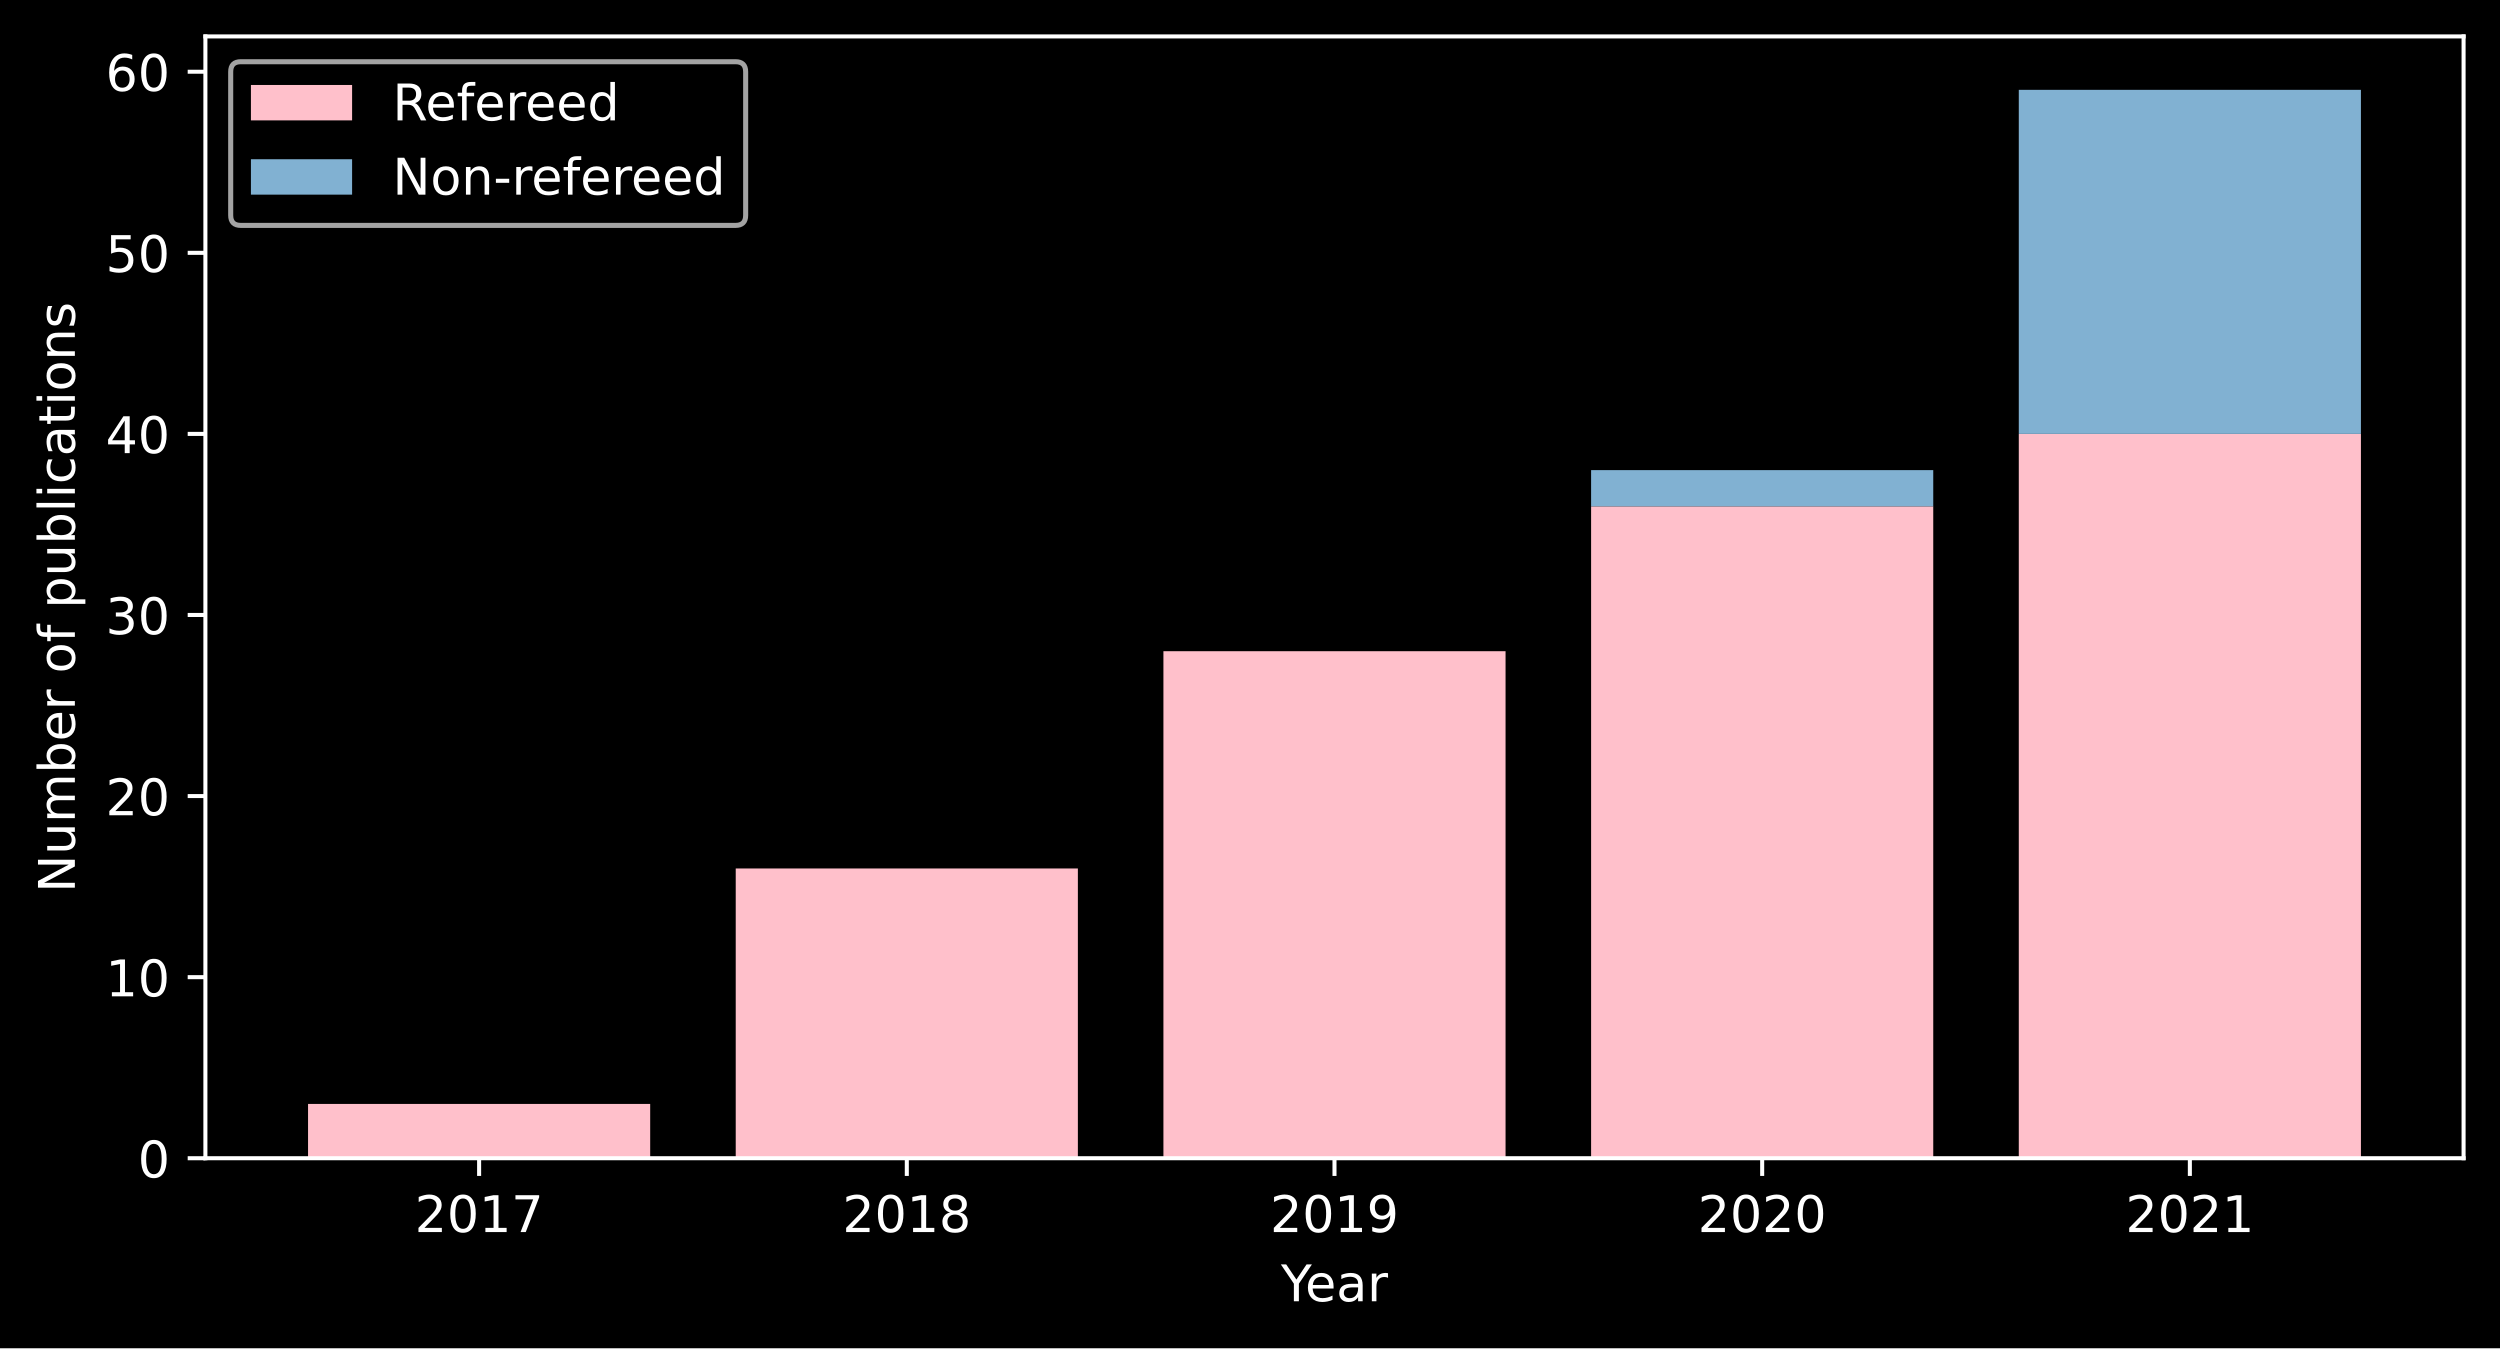
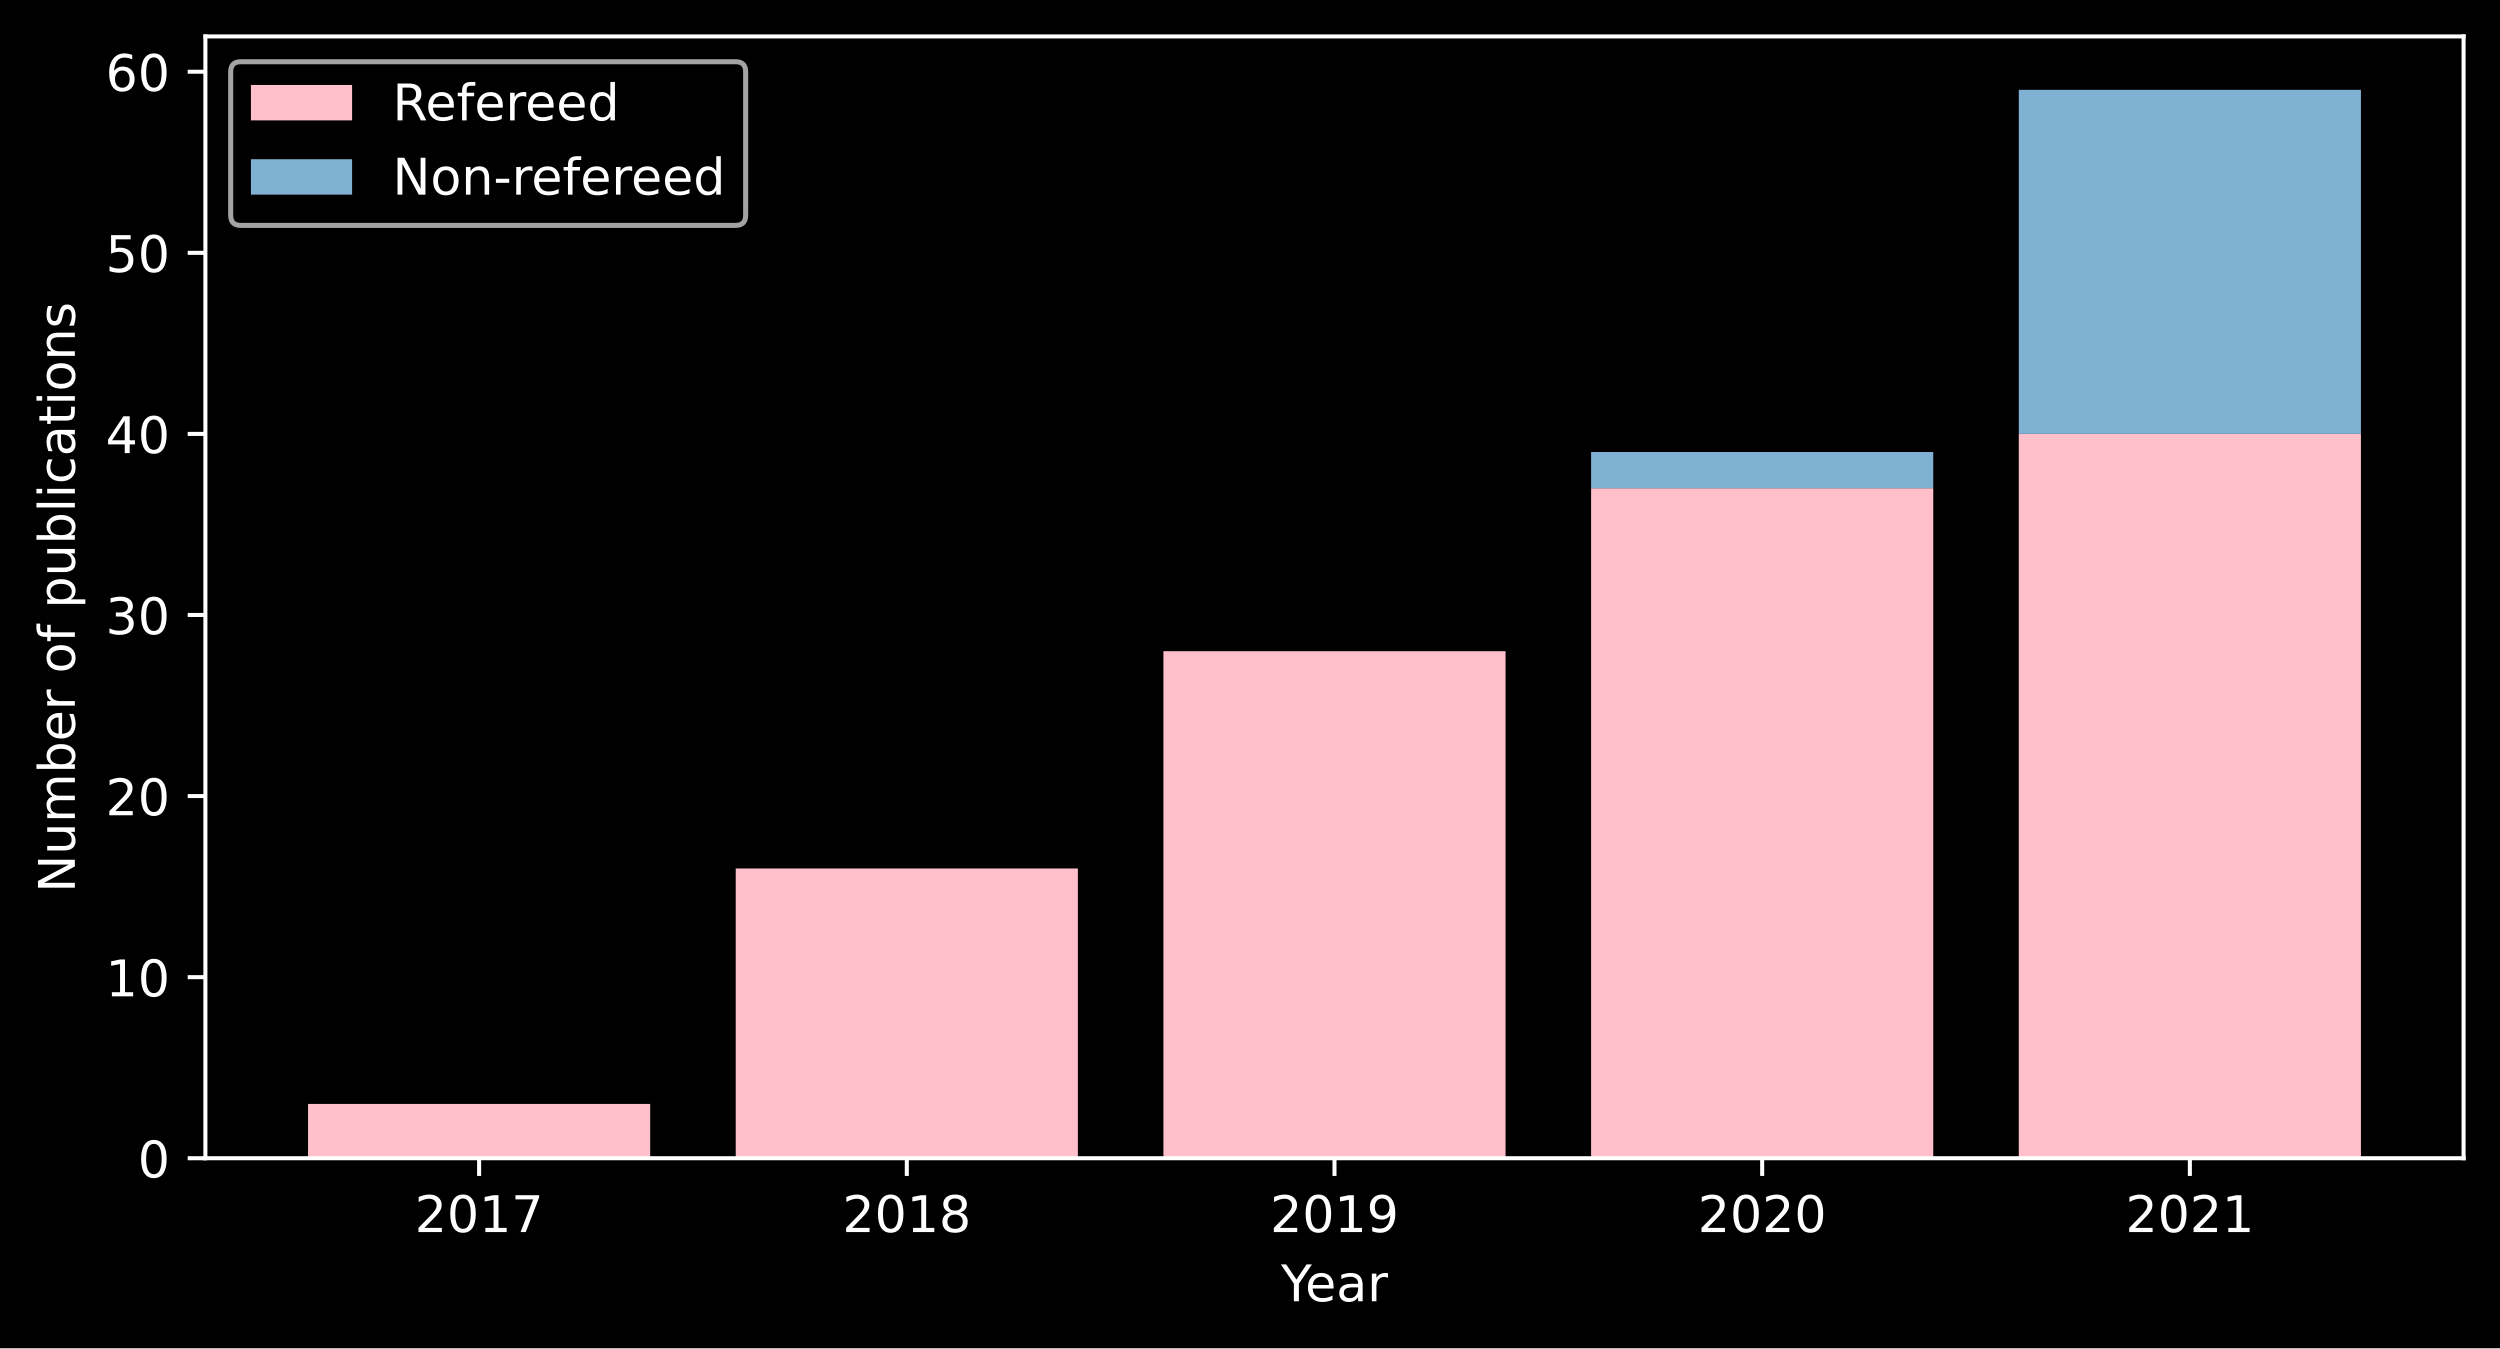
<svg xmlns="http://www.w3.org/2000/svg" xmlns:xlink="http://www.w3.org/1999/xlink" height="266.516pt" version="1.1" viewBox="0 0 494.203 266.516" width="494.203pt">
  <defs>
    <style type="text/css">*{stroke-linecap:butt;stroke-linejoin:round;}</style>
  </defs>
  <g id="figure_1">
    <g id="patch_1">
      <path d="M 0 266.516  L 494.203 266.516  L 494.203 0  L 0 0  z " />
    </g>
    <g id="axes_1">
      <g id="patch_2">
        <path d="M 40.603 228.96  L 487.003 228.96  L 487.003 7.2  L 40.603 7.2  z " />
      </g>
      <g id="patch_3">
-         <path clip-path="url(#pd760574dc8)" d="M 399.076 228.96  L 466.712 228.96  L 466.712 85.774  L 399.076 85.774  z " style="fill:#ffc0cb;" />
+         <path clip-path="url(#p8eed76e6dc)" d="M 399.076 228.96  L 466.712 228.96  L 466.712 85.774  L 399.076 85.774  z " style="fill:#ffc0cb;" />
      </g>
      <g id="patch_4">
-         <path clip-path="url(#pd760574dc8)" d="M 314.53 228.96  L 382.167 228.96  L 382.167 100.092  L 314.53 100.092  z " style="fill:#ffc0cb;" />
+         <path clip-path="url(#p8eed76e6dc)" d="M 314.53 228.96  L 382.167 228.96  L 382.167 96.513  L 314.53 96.513  z " style="fill:#ffc0cb;" />
      </g>
      <g id="patch_5">
-         <path clip-path="url(#pd760574dc8)" d="M 229.985 228.96  L 297.621 228.96  L 297.621 128.729  L 229.985 128.729  z " style="fill:#ffc0cb;" />
+         <path clip-path="url(#p8eed76e6dc)" d="M 229.985 228.96  L 297.621 228.96  L 297.621 128.729  L 229.985 128.729  z " style="fill:#ffc0cb;" />
      </g>
      <g id="patch_6">
-         <path clip-path="url(#pd760574dc8)" d="M 145.439 228.96  L 213.076 228.96  L 213.076 171.685  L 145.439 171.685  z " style="fill:#ffc0cb;" />
+         <path clip-path="url(#p8eed76e6dc)" d="M 145.439 228.96  L 213.076 228.96  L 213.076 171.685  L 145.439 171.685  z " style="fill:#ffc0cb;" />
      </g>
      <g id="patch_7">
-         <path clip-path="url(#pd760574dc8)" d="M 60.894 228.96  L 128.53 228.96  L 128.53 218.221  L 60.894 218.221  z " style="fill:#ffc0cb;" />
+         <path clip-path="url(#p8eed76e6dc)" d="M 60.894 228.96  L 128.53 228.96  L 128.53 218.221  L 60.894 218.221  z " style="fill:#ffc0cb;" />
      </g>
      <g id="patch_8">
-         <path clip-path="url(#pd760574dc8)" d="M 399.076 85.774  L 466.712 85.774  L 466.712 17.76  L 399.076 17.76  z " style="fill:#81b1d2;" />
+         <path clip-path="url(#p8eed76e6dc)" d="M 399.076 85.774  L 466.712 85.774  L 466.712 17.76  L 399.076 17.76  z " style="fill:#81b1d2;" />
      </g>
      <g id="patch_9">
-         <path clip-path="url(#pd760574dc8)" d="M 314.53 100.092  L 382.167 100.092  L 382.167 92.933  L 314.53 92.933  z " style="fill:#81b1d2;" />
+         <path clip-path="url(#p8eed76e6dc)" d="M 314.53 96.513  L 382.167 96.513  L 382.167 89.353  L 314.53 89.353  z " style="fill:#81b1d2;" />
      </g>
      <g id="patch_10">
-         <path clip-path="url(#pd760574dc8)" d="M 229.985 128.729  L 297.621 128.729  L 297.621 128.729  L 229.985 128.729  z " style="fill:#81b1d2;" />
+         <path clip-path="url(#p8eed76e6dc)" d="M 229.985 128.729  L 297.621 128.729  L 297.621 128.729  L 229.985 128.729  z " style="fill:#81b1d2;" />
      </g>
      <g id="patch_11">
-         <path clip-path="url(#pd760574dc8)" d="M 145.439 171.685  L 213.076 171.685  L 213.076 171.685  L 145.439 171.685  z " style="fill:#81b1d2;" />
+         <path clip-path="url(#p8eed76e6dc)" d="M 145.439 171.685  L 213.076 171.685  L 213.076 171.685  L 145.439 171.685  z " style="fill:#81b1d2;" />
      </g>
      <g id="patch_12">
-         <path clip-path="url(#pd760574dc8)" d="M 60.894 218.221  L 128.53 218.221  L 128.53 218.221  L 60.894 218.221  z " style="fill:#81b1d2;" />
+         <path clip-path="url(#p8eed76e6dc)" d="M 60.894 218.221  L 128.53 218.221  L 128.53 218.221  L 60.894 218.221  z " style="fill:#81b1d2;" />
      </g>
      <g id="matplotlib.axis_1">
        <g id="xtick_1">
          <g id="line2d_1">
            <defs>
-               <path d="M 0 0  L 0 3.5  " id="mafb4cfff5d" style="stroke:#ffffff;stroke-width:0.8;" />
-             </defs>
-             <g>
-               <use style="fill:#ffffff;stroke:#ffffff;stroke-width:0.8;" x="432.894" xlink:href="#mafb4cfff5d" y="228.96" />
+               <path d="M 0 0  L 0 3.5  " id="m6c11e1e81c" style="stroke:#ffffff;stroke-width:0.8;" />
+             </defs>
+             <g>
+               <use style="fill:#ffffff;stroke:#ffffff;stroke-width:0.8;" x="432.894" xlink:href="#m6c11e1e81c" y="228.96" />
            </g>
          </g>
          <g id="text_1">
            <g style="fill:#ffffff;" transform="translate(420.169 243.5584)scale(0.1 -0.1)">
              <defs>
                <path d="M 1228 531  L 3431 531  L 3431 0  L 469 0  L 469 531  Q 828 903 1448 1529  Q 2069 2156 2228 2338  Q 2531 2678 2651 2914  Q 2772 3150 2772 3378  Q 2772 3750 2511 3984  Q 2250 4219 1831 4219  Q 1534 4219 1204 4116  Q 875 4013 500 3803  L 500 4441  Q 881 4594 1212 4672  Q 1544 4750 1819 4750  Q 2544 4750 2975 4387  Q 3406 4025 3406 3419  Q 3406 3131 3298 2873  Q 3191 2616 2906 2266  Q 2828 2175 2409 1742  Q 1991 1309 1228 531  z " id="DejaVuSans-32" transform="scale(0.015625)" />
                <path d="M 2034 4250  Q 1547 4250 1301 3770  Q 1056 3291 1056 2328  Q 1056 1369 1301 889  Q 1547 409 2034 409  Q 2525 409 2770 889  Q 3016 1369 3016 2328  Q 3016 3291 2770 3770  Q 2525 4250 2034 4250  z M 2034 4750  Q 2819 4750 3233 4129  Q 3647 3509 3647 2328  Q 3647 1150 3233 529  Q 2819 -91 2034 -91  Q 1250 -91 836 529  Q 422 1150 422 2328  Q 422 3509 836 4129  Q 1250 4750 2034 4750  z " id="DejaVuSans-30" transform="scale(0.015625)" />
                <path d="M 794 531  L 1825 531  L 1825 4091  L 703 3866  L 703 4441  L 1819 4666  L 2450 4666  L 2450 531  L 3481 531  L 3481 0  L 794 0  L 794 531  z " id="DejaVuSans-31" transform="scale(0.015625)" />
              </defs>
              <use xlink:href="#DejaVuSans-32" />
              <use x="63.623" xlink:href="#DejaVuSans-30" />
              <use x="127.246" xlink:href="#DejaVuSans-32" />
              <use x="190.869" xlink:href="#DejaVuSans-31" />
            </g>
          </g>
        </g>
        <g id="xtick_2">
          <g id="line2d_2">
            <g>
-               <use style="fill:#ffffff;stroke:#ffffff;stroke-width:0.8;" x="348.349" xlink:href="#mafb4cfff5d" y="228.96" />
+               <use style="fill:#ffffff;stroke:#ffffff;stroke-width:0.8;" x="348.349" xlink:href="#m6c11e1e81c" y="228.96" />
            </g>
          </g>
          <g id="text_2">
            <g style="fill:#ffffff;" transform="translate(335.6236 243.5584)scale(0.1 -0.1)">
              <use xlink:href="#DejaVuSans-32" />
              <use x="63.623" xlink:href="#DejaVuSans-30" />
              <use x="127.246" xlink:href="#DejaVuSans-32" />
              <use x="190.869" xlink:href="#DejaVuSans-30" />
            </g>
          </g>
        </g>
        <g id="xtick_3">
          <g id="line2d_3">
            <g>
-               <use style="fill:#ffffff;stroke:#ffffff;stroke-width:0.8;" x="263.803" xlink:href="#mafb4cfff5d" y="228.96" />
+               <use style="fill:#ffffff;stroke:#ffffff;stroke-width:0.8;" x="263.803" xlink:href="#m6c11e1e81c" y="228.96" />
            </g>
          </g>
          <g id="text_3">
            <g style="fill:#ffffff;" transform="translate(251.0781 243.5584)scale(0.1 -0.1)">
              <defs>
                <path d="M 703 97  L 703 672  Q 941 559 1184 500  Q 1428 441 1663 441  Q 2288 441 2617 861  Q 2947 1281 2994 2138  Q 2813 1869 2534 1725  Q 2256 1581 1919 1581  Q 1219 1581 811 2004  Q 403 2428 403 3163  Q 403 3881 828 4315  Q 1253 4750 1959 4750  Q 2769 4750 3195 4129  Q 3622 3509 3622 2328  Q 3622 1225 3098 567  Q 2575 -91 1691 -91  Q 1453 -91 1209 -44  Q 966 3 703 97  z M 1959 2075  Q 2384 2075 2632 2365  Q 2881 2656 2881 3163  Q 2881 3666 2632 3958  Q 2384 4250 1959 4250  Q 1534 4250 1286 3958  Q 1038 3666 1038 3163  Q 1038 2656 1286 2365  Q 1534 2075 1959 2075  z " id="DejaVuSans-39" transform="scale(0.015625)" />
              </defs>
              <use xlink:href="#DejaVuSans-32" />
              <use x="63.623" xlink:href="#DejaVuSans-30" />
              <use x="127.246" xlink:href="#DejaVuSans-31" />
              <use x="190.869" xlink:href="#DejaVuSans-39" />
            </g>
          </g>
        </g>
        <g id="xtick_4">
          <g id="line2d_4">
            <g>
-               <use style="fill:#ffffff;stroke:#ffffff;stroke-width:0.8;" x="179.258" xlink:href="#mafb4cfff5d" y="228.96" />
+               <use style="fill:#ffffff;stroke:#ffffff;stroke-width:0.8;" x="179.258" xlink:href="#m6c11e1e81c" y="228.96" />
            </g>
          </g>
          <g id="text_4">
            <g style="fill:#ffffff;" transform="translate(166.5327 243.5584)scale(0.1 -0.1)">
              <defs>
                <path d="M 2034 2216  Q 1584 2216 1326 1975  Q 1069 1734 1069 1313  Q 1069 891 1326 650  Q 1584 409 2034 409  Q 2484 409 2743 651  Q 3003 894 3003 1313  Q 3003 1734 2745 1975  Q 2488 2216 2034 2216  z M 1403 2484  Q 997 2584 770 2862  Q 544 3141 544 3541  Q 544 4100 942 4425  Q 1341 4750 2034 4750  Q 2731 4750 3128 4425  Q 3525 4100 3525 3541  Q 3525 3141 3298 2862  Q 3072 2584 2669 2484  Q 3125 2378 3379 2068  Q 3634 1759 3634 1313  Q 3634 634 3220 271  Q 2806 -91 2034 -91  Q 1263 -91 848 271  Q 434 634 434 1313  Q 434 1759 690 2068  Q 947 2378 1403 2484  z M 1172 3481  Q 1172 3119 1398 2916  Q 1625 2713 2034 2713  Q 2441 2713 2670 2916  Q 2900 3119 2900 3481  Q 2900 3844 2670 4047  Q 2441 4250 2034 4250  Q 1625 4250 1398 4047  Q 1172 3844 1172 3481  z " id="DejaVuSans-38" transform="scale(0.015625)" />
              </defs>
              <use xlink:href="#DejaVuSans-32" />
              <use x="63.623" xlink:href="#DejaVuSans-30" />
              <use x="127.246" xlink:href="#DejaVuSans-31" />
              <use x="190.869" xlink:href="#DejaVuSans-38" />
            </g>
          </g>
        </g>
        <g id="xtick_5">
          <g id="line2d_5">
            <g>
-               <use style="fill:#ffffff;stroke:#ffffff;stroke-width:0.8;" x="94.712" xlink:href="#mafb4cfff5d" y="228.96" />
+               <use style="fill:#ffffff;stroke:#ffffff;stroke-width:0.8;" x="94.712" xlink:href="#m6c11e1e81c" y="228.96" />
            </g>
          </g>
          <g id="text_5">
            <g style="fill:#ffffff;" transform="translate(81.98722 243.5584)scale(0.1 -0.1)">
              <defs>
                <path d="M 525 4666  L 3525 4666  L 3525 4397  L 1831 0  L 1172 0  L 2766 4134  L 525 4134  L 525 4666  z " id="DejaVuSans-37" transform="scale(0.015625)" />
              </defs>
              <use xlink:href="#DejaVuSans-32" />
              <use x="63.623" xlink:href="#DejaVuSans-30" />
              <use x="127.246" xlink:href="#DejaVuSans-31" />
              <use x="190.869" xlink:href="#DejaVuSans-37" />
            </g>
          </g>
        </g>
        <g id="text_6">
          <g style="fill:#ffffff;" transform="translate(253.2156 257.2366)scale(0.1 -0.1)">
            <defs>
              <path d="M -13 4666  L 666 4666  L 1959 2747  L 3244 4666  L 3922 4666  L 2272 2222  L 2272 0  L 1638 0  L 1638 2222  L -13 4666  z " id="DejaVuSans-59" transform="scale(0.015625)" />
              <path d="M 3597 1894  L 3597 1613  L 953 1613  Q 991 1019 1311 708  Q 1631 397 2203 397  Q 2534 397 2845 478  Q 3156 559 3463 722  L 3463 178  Q 3153 47 2828 -22  Q 2503 -91 2169 -91  Q 1331 -91 842 396  Q 353 884 353 1716  Q 353 2575 817 3079  Q 1281 3584 2069 3584  Q 2775 3584 3186 3129  Q 3597 2675 3597 1894  z M 3022 2063  Q 3016 2534 2758 2815  Q 2500 3097 2075 3097  Q 1594 3097 1305 2825  Q 1016 2553 972 2059  L 3022 2063  z " id="DejaVuSans-65" transform="scale(0.015625)" />
              <path d="M 2194 1759  Q 1497 1759 1228 1600  Q 959 1441 959 1056  Q 959 750 1161 570  Q 1363 391 1709 391  Q 2188 391 2477 730  Q 2766 1069 2766 1631  L 2766 1759  L 2194 1759  z M 3341 1997  L 3341 0  L 2766 0  L 2766 531  Q 2569 213 2275 61  Q 1981 -91 1556 -91  Q 1019 -91 701 211  Q 384 513 384 1019  Q 384 1609 779 1909  Q 1175 2209 1959 2209  L 2766 2209  L 2766 2266  Q 2766 2663 2505 2880  Q 2244 3097 1772 3097  Q 1472 3097 1187 3025  Q 903 2953 641 2809  L 641 3341  Q 956 3463 1253 3523  Q 1550 3584 1831 3584  Q 2591 3584 2966 3190  Q 3341 2797 3341 1997  z " id="DejaVuSans-61" transform="scale(0.015625)" />
              <path d="M 2631 2963  Q 2534 3019 2420 3045  Q 2306 3072 2169 3072  Q 1681 3072 1420 2755  Q 1159 2438 1159 1844  L 1159 0  L 581 0  L 581 3500  L 1159 3500  L 1159 2956  Q 1341 3275 1631 3429  Q 1922 3584 2338 3584  Q 2397 3584 2469 3576  Q 2541 3569 2628 3553  L 2631 2963  z " id="DejaVuSans-72" transform="scale(0.015625)" />
            </defs>
            <use xlink:href="#DejaVuSans-59" />
            <use x="47.834" xlink:href="#DejaVuSans-65" />
            <use x="109.357" xlink:href="#DejaVuSans-61" />
            <use x="170.637" xlink:href="#DejaVuSans-72" />
          </g>
        </g>
      </g>
      <g id="matplotlib.axis_2">
        <g id="ytick_1">
          <g id="line2d_6">
            <defs>
-               <path d="M 0 0  L -3.5 0  " id="meb10052b84" style="stroke:#ffffff;stroke-width:0.8;" />
-             </defs>
-             <g>
-               <use style="fill:#ffffff;stroke:#ffffff;stroke-width:0.8;" x="40.603" xlink:href="#meb10052b84" y="228.96" />
+               <path d="M 0 0  L -3.5 0  " id="mbf8376657a" style="stroke:#ffffff;stroke-width:0.8;" />
+             </defs>
+             <g>
+               <use style="fill:#ffffff;stroke:#ffffff;stroke-width:0.8;" x="40.603" xlink:href="#mbf8376657a" y="228.96" />
            </g>
          </g>
          <g id="text_7">
            <g style="fill:#ffffff;" transform="translate(27.24063 232.7592)scale(0.1 -0.1)">
              <use xlink:href="#DejaVuSans-30" />
            </g>
          </g>
        </g>
        <g id="ytick_2">
          <g id="line2d_7">
            <g>
-               <use style="fill:#ffffff;stroke:#ffffff;stroke-width:0.8;" x="40.603" xlink:href="#meb10052b84" y="193.163" />
+               <use style="fill:#ffffff;stroke:#ffffff;stroke-width:0.8;" x="40.603" xlink:href="#mbf8376657a" y="193.163" />
            </g>
          </g>
          <g id="text_8">
            <g style="fill:#ffffff;" transform="translate(20.87813 196.9626)scale(0.1 -0.1)">
              <use xlink:href="#DejaVuSans-31" />
              <use x="63.623" xlink:href="#DejaVuSans-30" />
            </g>
          </g>
        </g>
        <g id="ytick_3">
          <g id="line2d_8">
            <g>
-               <use style="fill:#ffffff;stroke:#ffffff;stroke-width:0.8;" x="40.603" xlink:href="#meb10052b84" y="157.367" />
+               <use style="fill:#ffffff;stroke:#ffffff;stroke-width:0.8;" x="40.603" xlink:href="#mbf8376657a" y="157.367" />
            </g>
          </g>
          <g id="text_9">
            <g style="fill:#ffffff;" transform="translate(20.87813 161.166)scale(0.1 -0.1)">
              <use xlink:href="#DejaVuSans-32" />
              <use x="63.623" xlink:href="#DejaVuSans-30" />
            </g>
          </g>
        </g>
        <g id="ytick_4">
          <g id="line2d_9">
            <g>
-               <use style="fill:#ffffff;stroke:#ffffff;stroke-width:0.8;" x="40.603" xlink:href="#meb10052b84" y="121.57" />
+               <use style="fill:#ffffff;stroke:#ffffff;stroke-width:0.8;" x="40.603" xlink:href="#mbf8376657a" y="121.57" />
            </g>
          </g>
          <g id="text_10">
            <g style="fill:#ffffff;" transform="translate(20.87813 125.3694)scale(0.1 -0.1)">
              <defs>
                <path d="M 2597 2516  Q 3050 2419 3304 2112  Q 3559 1806 3559 1356  Q 3559 666 3084 287  Q 2609 -91 1734 -91  Q 1441 -91 1130 -33  Q 819 25 488 141  L 488 750  Q 750 597 1062 519  Q 1375 441 1716 441  Q 2309 441 2620 675  Q 2931 909 2931 1356  Q 2931 1769 2642 2001  Q 2353 2234 1838 2234  L 1294 2234  L 1294 2753  L 1863 2753  Q 2328 2753 2575 2939  Q 2822 3125 2822 3475  Q 2822 3834 2567 4026  Q 2313 4219 1838 4219  Q 1578 4219 1281 4162  Q 984 4106 628 3988  L 628 4550  Q 988 4650 1302 4700  Q 1616 4750 1894 4750  Q 2613 4750 3031 4423  Q 3450 4097 3450 3541  Q 3450 3153 3228 2886  Q 3006 2619 2597 2516  z " id="DejaVuSans-33" transform="scale(0.015625)" />
              </defs>
              <use xlink:href="#DejaVuSans-33" />
              <use x="63.623" xlink:href="#DejaVuSans-30" />
            </g>
          </g>
        </g>
        <g id="ytick_5">
          <g id="line2d_10">
            <g>
-               <use style="fill:#ffffff;stroke:#ffffff;stroke-width:0.8;" x="40.603" xlink:href="#meb10052b84" y="85.774" />
+               <use style="fill:#ffffff;stroke:#ffffff;stroke-width:0.8;" x="40.603" xlink:href="#mbf8376657a" y="85.774" />
            </g>
          </g>
          <g id="text_11">
            <g style="fill:#ffffff;" transform="translate(20.87813 89.57278)scale(0.1 -0.1)">
              <defs>
                <path d="M 2419 4116  L 825 1625  L 2419 1625  L 2419 4116  z M 2253 4666  L 3047 4666  L 3047 1625  L 3713 1625  L 3713 1100  L 3047 1100  L 3047 0  L 2419 0  L 2419 1100  L 313 1100  L 313 1709  L 2253 4666  z " id="DejaVuSans-34" transform="scale(0.015625)" />
              </defs>
              <use xlink:href="#DejaVuSans-34" />
              <use x="63.623" xlink:href="#DejaVuSans-30" />
            </g>
          </g>
        </g>
        <g id="ytick_6">
          <g id="line2d_11">
            <g>
-               <use style="fill:#ffffff;stroke:#ffffff;stroke-width:0.8;" x="40.603" xlink:href="#meb10052b84" y="49.977" />
+               <use style="fill:#ffffff;stroke:#ffffff;stroke-width:0.8;" x="40.603" xlink:href="#mbf8376657a" y="49.977" />
            </g>
          </g>
          <g id="text_12">
            <g style="fill:#ffffff;" transform="translate(20.87813 53.77617)scale(0.1 -0.1)">
              <defs>
                <path d="M 691 4666  L 3169 4666  L 3169 4134  L 1269 4134  L 1269 2991  Q 1406 3038 1543 3061  Q 1681 3084 1819 3084  Q 2600 3084 3056 2656  Q 3513 2228 3513 1497  Q 3513 744 3044 326  Q 2575 -91 1722 -91  Q 1428 -91 1123 -41  Q 819 9 494 109  L 494 744  Q 775 591 1075 516  Q 1375 441 1709 441  Q 2250 441 2565 725  Q 2881 1009 2881 1497  Q 2881 1984 2565 2268  Q 2250 2553 1709 2553  Q 1456 2553 1204 2497  Q 953 2441 691 2322  L 691 4666  z " id="DejaVuSans-35" transform="scale(0.015625)" />
              </defs>
              <use xlink:href="#DejaVuSans-35" />
              <use x="63.623" xlink:href="#DejaVuSans-30" />
            </g>
          </g>
        </g>
        <g id="ytick_7">
          <g id="line2d_12">
            <g>
-               <use style="fill:#ffffff;stroke:#ffffff;stroke-width:0.8;" x="40.603" xlink:href="#meb10052b84" y="14.18" />
+               <use style="fill:#ffffff;stroke:#ffffff;stroke-width:0.8;" x="40.603" xlink:href="#mbf8376657a" y="14.18" />
            </g>
          </g>
          <g id="text_13">
            <g style="fill:#ffffff;" transform="translate(20.87813 17.97956)scale(0.1 -0.1)">
              <defs>
                <path d="M 2113 2584  Q 1688 2584 1439 2293  Q 1191 2003 1191 1497  Q 1191 994 1439 701  Q 1688 409 2113 409  Q 2538 409 2786 701  Q 3034 994 3034 1497  Q 3034 2003 2786 2293  Q 2538 2584 2113 2584  z M 3366 4563  L 3366 3988  Q 3128 4100 2886 4159  Q 2644 4219 2406 4219  Q 1781 4219 1451 3797  Q 1122 3375 1075 2522  Q 1259 2794 1537 2939  Q 1816 3084 2150 3084  Q 2853 3084 3261 2657  Q 3669 2231 3669 1497  Q 3669 778 3244 343  Q 2819 -91 2113 -91  Q 1303 -91 875 529  Q 447 1150 447 2328  Q 447 3434 972 4092  Q 1497 4750 2381 4750  Q 2619 4750 2861 4703  Q 3103 4656 3366 4563  z " id="DejaVuSans-36" transform="scale(0.015625)" />
              </defs>
              <use xlink:href="#DejaVuSans-36" />
              <use x="63.623" xlink:href="#DejaVuSans-30" />
            </g>
          </g>
        </g>
        <g id="text_14">
          <g style="fill:#ffffff;" transform="translate(14.79844 176.4542)rotate(-90)scale(0.1 -0.1)">
            <defs>
              <path d="M 628 4666  L 1478 4666  L 3547 763  L 3547 4666  L 4159 4666  L 4159 0  L 3309 0  L 1241 3903  L 1241 0  L 628 0  L 628 4666  z " id="DejaVuSans-4e" transform="scale(0.015625)" />
              <path d="M 544 1381  L 544 3500  L 1119 3500  L 1119 1403  Q 1119 906 1312 657  Q 1506 409 1894 409  Q 2359 409 2629 706  Q 2900 1003 2900 1516  L 2900 3500  L 3475 3500  L 3475 0  L 2900 0  L 2900 538  Q 2691 219 2414 64  Q 2138 -91 1772 -91  Q 1169 -91 856 284  Q 544 659 544 1381  z M 1991 3584  L 1991 3584  z " id="DejaVuSans-75" transform="scale(0.015625)" />
              <path d="M 3328 2828  Q 3544 3216 3844 3400  Q 4144 3584 4550 3584  Q 5097 3584 5394 3201  Q 5691 2819 5691 2113  L 5691 0  L 5113 0  L 5113 2094  Q 5113 2597 4934 2840  Q 4756 3084 4391 3084  Q 3944 3084 3684 2787  Q 3425 2491 3425 1978  L 3425 0  L 2847 0  L 2847 2094  Q 2847 2600 2669 2842  Q 2491 3084 2119 3084  Q 1678 3084 1418 2786  Q 1159 2488 1159 1978  L 1159 0  L 581 0  L 581 3500  L 1159 3500  L 1159 2956  Q 1356 3278 1631 3431  Q 1906 3584 2284 3584  Q 2666 3584 2933 3390  Q 3200 3197 3328 2828  z " id="DejaVuSans-6d" transform="scale(0.015625)" />
              <path d="M 3116 1747  Q 3116 2381 2855 2742  Q 2594 3103 2138 3103  Q 1681 3103 1420 2742  Q 1159 2381 1159 1747  Q 1159 1113 1420 752  Q 1681 391 2138 391  Q 2594 391 2855 752  Q 3116 1113 3116 1747  z M 1159 2969  Q 1341 3281 1617 3432  Q 1894 3584 2278 3584  Q 2916 3584 3314 3078  Q 3713 2572 3713 1747  Q 3713 922 3314 415  Q 2916 -91 2278 -91  Q 1894 -91 1617 61  Q 1341 213 1159 525  L 1159 0  L 581 0  L 581 4863  L 1159 4863  L 1159 2969  z " id="DejaVuSans-62" transform="scale(0.015625)" />
              <path id="DejaVuSans-20" transform="scale(0.015625)" />
              <path d="M 1959 3097  Q 1497 3097 1228 2736  Q 959 2375 959 1747  Q 959 1119 1226 758  Q 1494 397 1959 397  Q 2419 397 2687 759  Q 2956 1122 2956 1747  Q 2956 2369 2687 2733  Q 2419 3097 1959 3097  z M 1959 3584  Q 2709 3584 3137 3096  Q 3566 2609 3566 1747  Q 3566 888 3137 398  Q 2709 -91 1959 -91  Q 1206 -91 779 398  Q 353 888 353 1747  Q 353 2609 779 3096  Q 1206 3584 1959 3584  z " id="DejaVuSans-6f" transform="scale(0.015625)" />
              <path d="M 2375 4863  L 2375 4384  L 1825 4384  Q 1516 4384 1395 4259  Q 1275 4134 1275 3809  L 1275 3500  L 2222 3500  L 2222 3053  L 1275 3053  L 1275 0  L 697 0  L 697 3053  L 147 3053  L 147 3500  L 697 3500  L 697 3744  Q 697 4328 969 4595  Q 1241 4863 1831 4863  L 2375 4863  z " id="DejaVuSans-66" transform="scale(0.015625)" />
              <path d="M 1159 525  L 1159 -1331  L 581 -1331  L 581 3500  L 1159 3500  L 1159 2969  Q 1341 3281 1617 3432  Q 1894 3584 2278 3584  Q 2916 3584 3314 3078  Q 3713 2572 3713 1747  Q 3713 922 3314 415  Q 2916 -91 2278 -91  Q 1894 -91 1617 61  Q 1341 213 1159 525  z M 3116 1747  Q 3116 2381 2855 2742  Q 2594 3103 2138 3103  Q 1681 3103 1420 2742  Q 1159 2381 1159 1747  Q 1159 1113 1420 752  Q 1681 391 2138 391  Q 2594 391 2855 752  Q 3116 1113 3116 1747  z " id="DejaVuSans-70" transform="scale(0.015625)" />
              <path d="M 603 4863  L 1178 4863  L 1178 0  L 603 0  L 603 4863  z " id="DejaVuSans-6c" transform="scale(0.015625)" />
              <path d="M 603 3500  L 1178 3500  L 1178 0  L 603 0  L 603 3500  z M 603 4863  L 1178 4863  L 1178 4134  L 603 4134  L 603 4863  z " id="DejaVuSans-69" transform="scale(0.015625)" />
              <path d="M 3122 3366  L 3122 2828  Q 2878 2963 2633 3030  Q 2388 3097 2138 3097  Q 1578 3097 1268 2742  Q 959 2388 959 1747  Q 959 1106 1268 751  Q 1578 397 2138 397  Q 2388 397 2633 464  Q 2878 531 3122 666  L 3122 134  Q 2881 22 2623 -34  Q 2366 -91 2075 -91  Q 1284 -91 818 406  Q 353 903 353 1747  Q 353 2603 823 3093  Q 1294 3584 2113 3584  Q 2378 3584 2631 3529  Q 2884 3475 3122 3366  z " id="DejaVuSans-63" transform="scale(0.015625)" />
              <path d="M 1172 4494  L 1172 3500  L 2356 3500  L 2356 3053  L 1172 3053  L 1172 1153  Q 1172 725 1289 603  Q 1406 481 1766 481  L 2356 481  L 2356 0  L 1766 0  Q 1100 0 847 248  Q 594 497 594 1153  L 594 3053  L 172 3053  L 172 3500  L 594 3500  L 594 4494  L 1172 4494  z " id="DejaVuSans-74" transform="scale(0.015625)" />
              <path d="M 3513 2113  L 3513 0  L 2938 0  L 2938 2094  Q 2938 2591 2744 2837  Q 2550 3084 2163 3084  Q 1697 3084 1428 2787  Q 1159 2491 1159 1978  L 1159 0  L 581 0  L 581 3500  L 1159 3500  L 1159 2956  Q 1366 3272 1645 3428  Q 1925 3584 2291 3584  Q 2894 3584 3203 3211  Q 3513 2838 3513 2113  z " id="DejaVuSans-6e" transform="scale(0.015625)" />
              <path d="M 2834 3397  L 2834 2853  Q 2591 2978 2328 3040  Q 2066 3103 1784 3103  Q 1356 3103 1142 2972  Q 928 2841 928 2578  Q 928 2378 1081 2264  Q 1234 2150 1697 2047  L 1894 2003  Q 2506 1872 2764 1633  Q 3022 1394 3022 966  Q 3022 478 2636 193  Q 2250 -91 1575 -91  Q 1294 -91 989 -36  Q 684 19 347 128  L 347 722  Q 666 556 975 473  Q 1284 391 1588 391  Q 1994 391 2212 530  Q 2431 669 2431 922  Q 2431 1156 2273 1281  Q 2116 1406 1581 1522  L 1381 1569  Q 847 1681 609 1914  Q 372 2147 372 2553  Q 372 3047 722 3315  Q 1072 3584 1716 3584  Q 2034 3584 2315 3537  Q 2597 3491 2834 3397  z " id="DejaVuSans-73" transform="scale(0.015625)" />
            </defs>
            <use xlink:href="#DejaVuSans-4e" />
            <use x="74.805" xlink:href="#DejaVuSans-75" />
            <use x="138.184" xlink:href="#DejaVuSans-6d" />
            <use x="235.596" xlink:href="#DejaVuSans-62" />
            <use x="299.072" xlink:href="#DejaVuSans-65" />
            <use x="360.596" xlink:href="#DejaVuSans-72" />
            <use x="401.709" xlink:href="#DejaVuSans-20" />
            <use x="433.496" xlink:href="#DejaVuSans-6f" />
            <use x="494.678" xlink:href="#DejaVuSans-66" />
            <use x="529.883" xlink:href="#DejaVuSans-20" />
            <use x="561.67" xlink:href="#DejaVuSans-70" />
            <use x="625.146" xlink:href="#DejaVuSans-75" />
            <use x="688.525" xlink:href="#DejaVuSans-62" />
            <use x="752.002" xlink:href="#DejaVuSans-6c" />
            <use x="779.785" xlink:href="#DejaVuSans-69" />
            <use x="807.568" xlink:href="#DejaVuSans-63" />
            <use x="862.549" xlink:href="#DejaVuSans-61" />
            <use x="923.828" xlink:href="#DejaVuSans-74" />
            <use x="963.037" xlink:href="#DejaVuSans-69" />
            <use x="990.82" xlink:href="#DejaVuSans-6f" />
            <use x="1052.002" xlink:href="#DejaVuSans-6e" />
            <use x="1115.381" xlink:href="#DejaVuSans-73" />
          </g>
        </g>
      </g>
      <g id="patch_13">
        <path d="M 40.603 228.96  L 40.603 7.2  " style="fill:none;stroke:#ffffff;stroke-linecap:square;stroke-linejoin:miter;stroke-width:0.8;" />
      </g>
      <g id="patch_14">
        <path d="M 487.003 228.96  L 487.003 7.2  " style="fill:none;stroke:#ffffff;stroke-linecap:square;stroke-linejoin:miter;stroke-width:0.8;" />
      </g>
      <g id="patch_15">
        <path d="M 40.603 228.96  L 487.003 228.96  " style="fill:none;stroke:#ffffff;stroke-linecap:square;stroke-linejoin:miter;stroke-width:0.8;" />
      </g>
      <g id="patch_16">
        <path d="M 40.603 7.2  L 487.003 7.2  " style="fill:none;stroke:#ffffff;stroke-linecap:square;stroke-linejoin:miter;stroke-width:0.8;" />
      </g>
      <g id="legend_1">
        <g id="patch_17">
          <path d="M 47.603 44.556  L 145.402 44.556  Q 147.402 44.556 147.402 42.556  L 147.402 14.2  Q 147.402 12.2 145.402 12.2  L 47.603 12.2  Q 45.603 12.2 45.603 14.2  L 45.603 42.556  Q 45.603 44.556 47.603 44.556  z " style="opacity:0.8;stroke:#cccccc;stroke-linejoin:miter;" />
        </g>
        <g id="patch_18">
          <path d="M 49.603 23.798  L 69.603 23.798  L 69.603 16.798  L 49.603 16.798  z " style="fill:#ffc0cb;" />
        </g>
        <g id="text_15">
          <g style="fill:#ffffff;" transform="translate(77.60313 23.79844)scale(0.1 -0.1)">
            <defs>
              <path d="M 2841 2188  Q 3044 2119 3236 1894  Q 3428 1669 3622 1275  L 4263 0  L 3584 0  L 2988 1197  Q 2756 1666 2539 1819  Q 2322 1972 1947 1972  L 1259 1972  L 1259 0  L 628 0  L 628 4666  L 2053 4666  Q 2853 4666 3247 4331  Q 3641 3997 3641 3322  Q 3641 2881 3436 2590  Q 3231 2300 2841 2188  z M 1259 4147  L 1259 2491  L 2053 2491  Q 2509 2491 2742 2702  Q 2975 2913 2975 3322  Q 2975 3731 2742 3939  Q 2509 4147 2053 4147  L 1259 4147  z " id="DejaVuSans-52" transform="scale(0.015625)" />
              <path d="M 2906 2969  L 2906 4863  L 3481 4863  L 3481 0  L 2906 0  L 2906 525  Q 2725 213 2448 61  Q 2172 -91 1784 -91  Q 1150 -91 751 415  Q 353 922 353 1747  Q 353 2572 751 3078  Q 1150 3584 1784 3584  Q 2172 3584 2448 3432  Q 2725 3281 2906 2969  z M 947 1747  Q 947 1113 1208 752  Q 1469 391 1925 391  Q 2381 391 2643 752  Q 2906 1113 2906 1747  Q 2906 2381 2643 2742  Q 2381 3103 1925 3103  Q 1469 3103 1208 2742  Q 947 2381 947 1747  z " id="DejaVuSans-64" transform="scale(0.015625)" />
            </defs>
            <use xlink:href="#DejaVuSans-52" />
            <use x="64.982" xlink:href="#DejaVuSans-65" />
            <use x="126.506" xlink:href="#DejaVuSans-66" />
            <use x="161.711" xlink:href="#DejaVuSans-65" />
            <use x="223.234" xlink:href="#DejaVuSans-72" />
            <use x="262.098" xlink:href="#DejaVuSans-65" />
            <use x="323.621" xlink:href="#DejaVuSans-65" />
            <use x="385.145" xlink:href="#DejaVuSans-64" />
          </g>
        </g>
        <g id="patch_19">
          <path d="M 49.603 38.477  L 69.603 38.477  L 69.603 31.477  L 49.603 31.477  z " style="fill:#81b1d2;" />
        </g>
        <g id="text_16">
          <g style="fill:#ffffff;" transform="translate(77.60313 38.47656)scale(0.1 -0.1)">
            <defs>
              <path d="M 313 2009  L 1997 2009  L 1997 1497  L 313 1497  L 313 2009  z " id="DejaVuSans-2d" transform="scale(0.015625)" />
            </defs>
            <use xlink:href="#DejaVuSans-4e" />
            <use x="74.805" xlink:href="#DejaVuSans-6f" />
            <use x="135.986" xlink:href="#DejaVuSans-6e" />
            <use x="199.365" xlink:href="#DejaVuSans-2d" />
            <use x="235.449" xlink:href="#DejaVuSans-72" />
            <use x="274.312" xlink:href="#DejaVuSans-65" />
            <use x="335.836" xlink:href="#DejaVuSans-66" />
            <use x="371.041" xlink:href="#DejaVuSans-65" />
            <use x="432.564" xlink:href="#DejaVuSans-72" />
            <use x="471.428" xlink:href="#DejaVuSans-65" />
            <use x="532.951" xlink:href="#DejaVuSans-65" />
            <use x="594.475" xlink:href="#DejaVuSans-64" />
          </g>
        </g>
      </g>
    </g>
  </g>
  <defs>
-     <clipPath id="pd760574dc8">
+     <clipPath id="p8eed76e6dc">
      <rect height="221.76" width="446.4" x="40.603" y="7.2" />
    </clipPath>
  </defs>
</svg>
